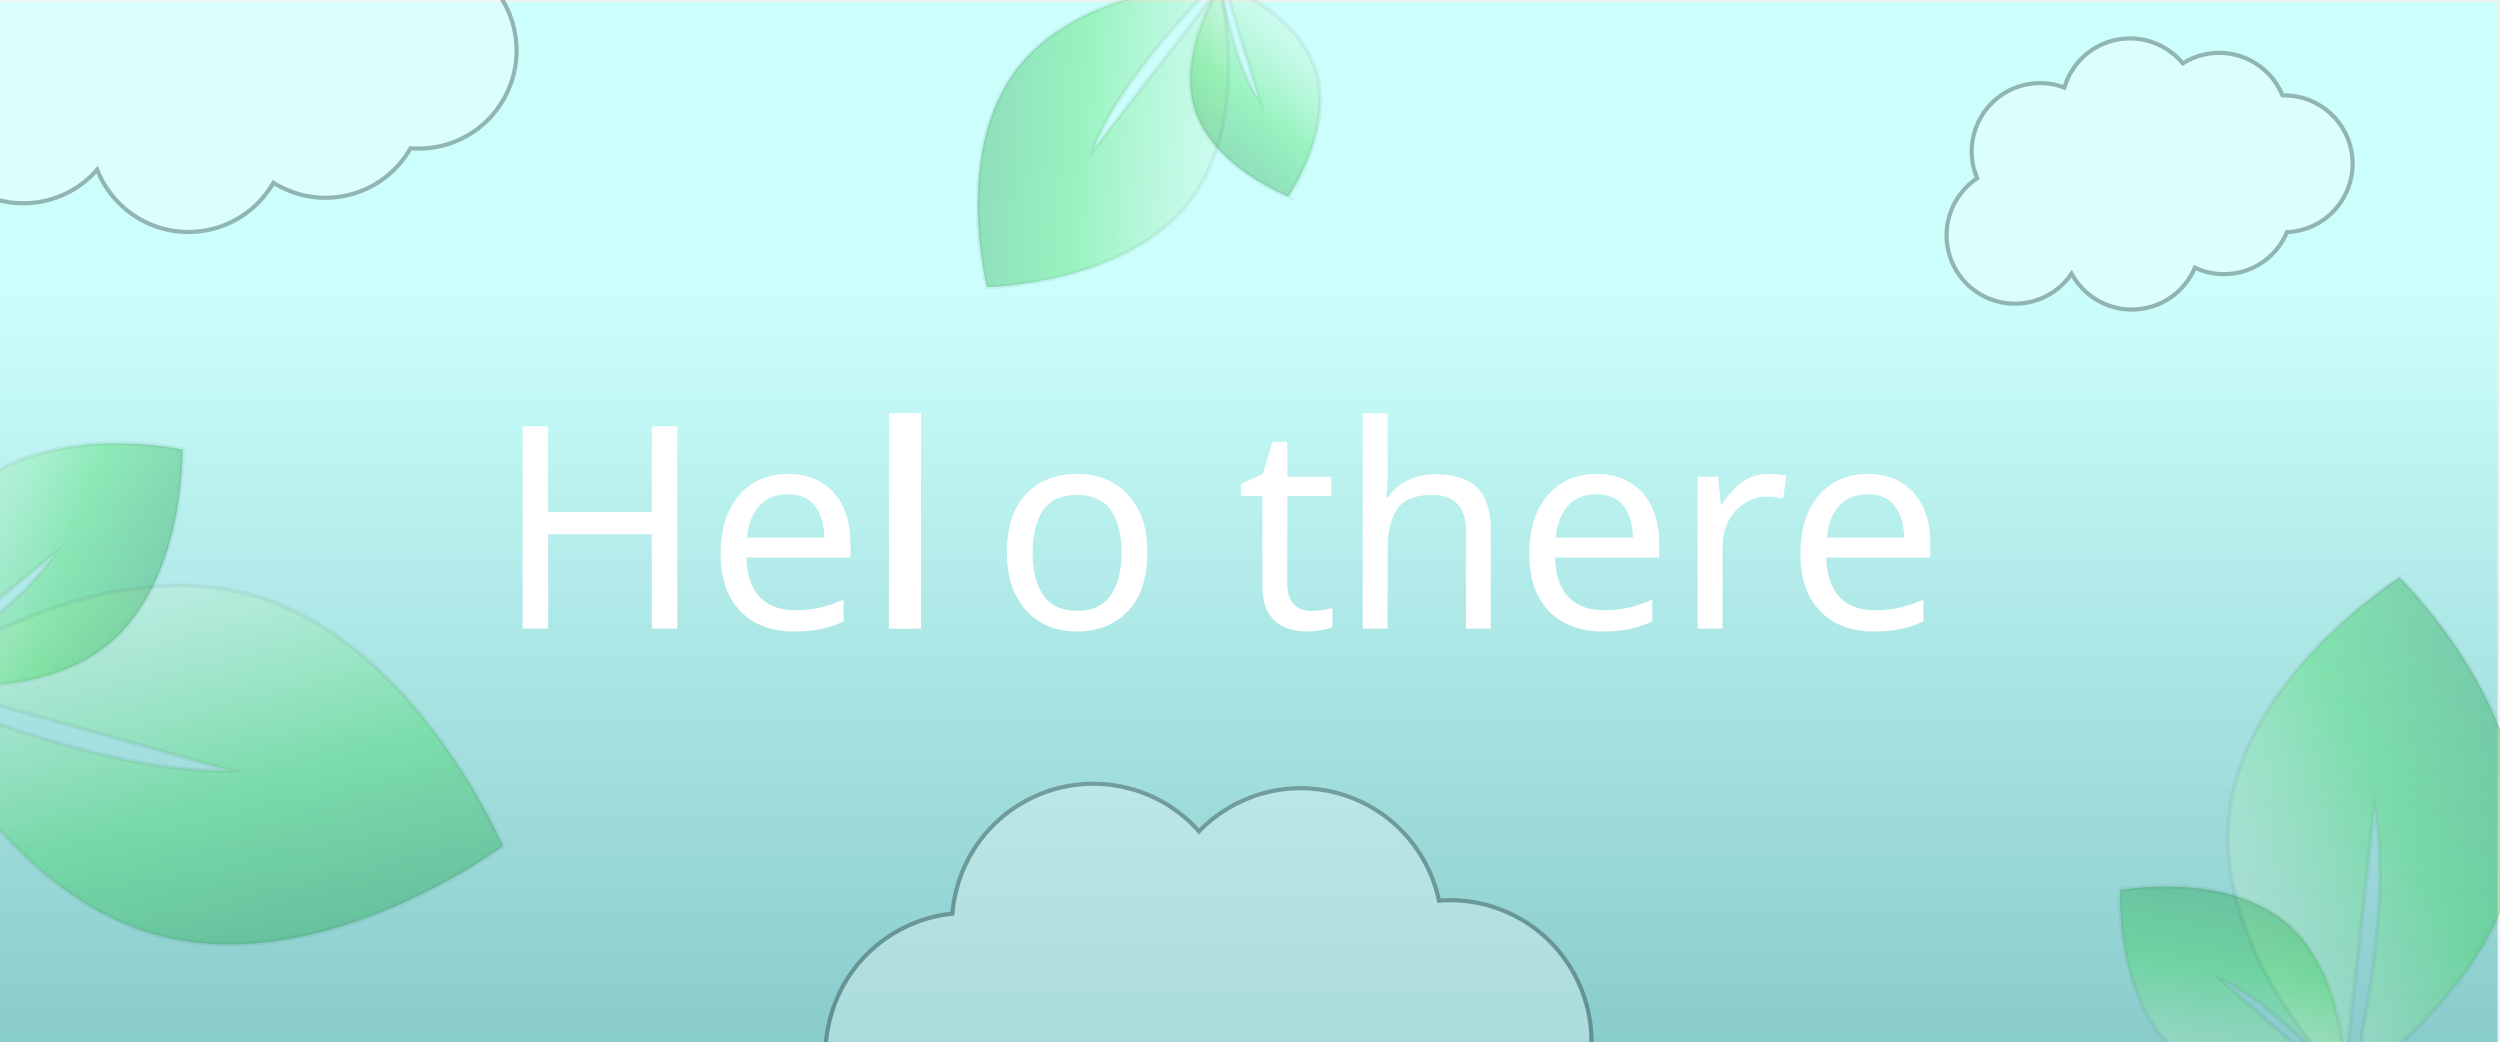
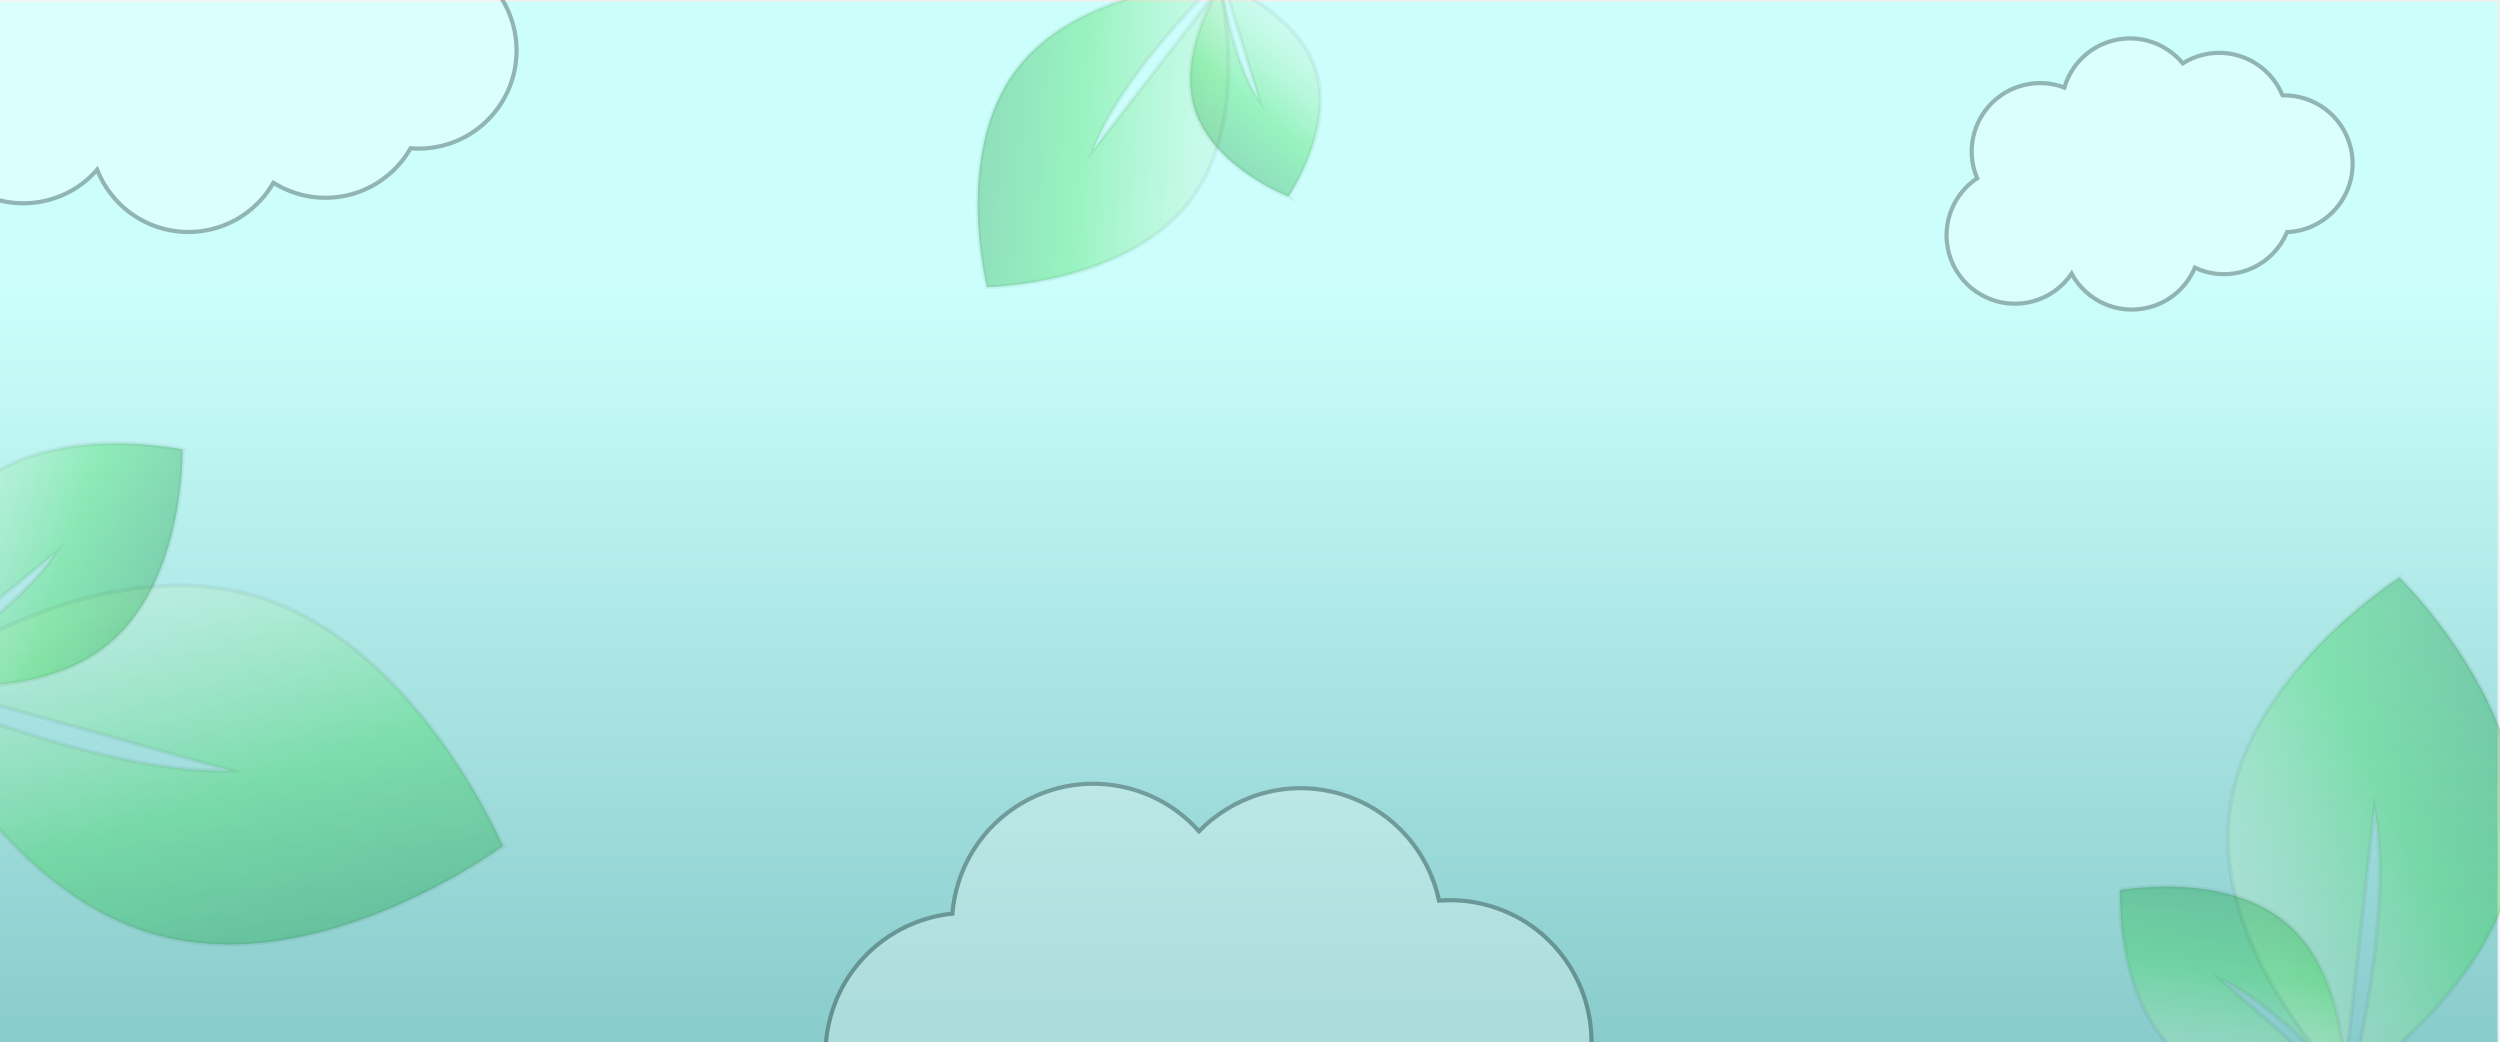
<svg xmlns="http://www.w3.org/2000/svg" xmlns:xlink="http://www.w3.org/1999/xlink" id="Layer_2" data-name="Layer 2" viewBox="0 0 600 250.06">
  <defs>
    <style>
      .cls-1 {
        fill: url(#linear-gradient);
      }

      .cls-1, .cls-2, .cls-3, .cls-4, .cls-5, .cls-6, .cls-7 {
        stroke-width: 0px;
      }

      .cls-2 {
-         fill: url(#linear-gradient-4);
+         fill: url(#linear-gradient-3);
      }

      .cls-2, .cls-3, .cls-4, .cls-5, .cls-6, .cls-7 {
        opacity: .3;
      }

      .cls-3 {
-         fill: url(#linear-gradient-7);
+         fill: url(#linear-gradient-6);
      }

      .cls-4 {
+         fill: url(#linear-gradient-4);
+       }
+ 
+       .cls-5 {
+         fill: url(#linear-gradient-5);
+       }
+ 
+       .cls-6 {
        fill: url(#linear-gradient-2);
      }

-       .cls-5 {
-         fill: url(#linear-gradient-6);
-       }
- 
-       .cls-6 {
-         fill: url(#linear-gradient-5);
-       }
- 
      .cls-8 {
+         fill: #fff;
        opacity: .29;
      }

      .cls-8, .cls-9 {
        stroke: #000;
        stroke-miterlimit: 10;
      }

-       .cls-8, .cls-10 {
-         fill: #fff;
-       }
- 
      .cls-9 {
        fill: none;
        opacity: .05;
      }

-       .cls-11 {
-         letter-spacing: -.03em;
-       }
- 
-       .cls-10 {
-         font-family: BeautifulEveryTime, 'Beautiful Every Time';
-         font-size: 68px;
-       }
- 
      .cls-7 {
-         fill: url(#linear-gradient-3);
+         fill: url(#linear-gradient-7);
      }
    </style>
    <linearGradient id="linear-gradient" x1="1108.01" y1="-366.58" x2="1358.08" y2="-366.58" gradientTransform="translate(-933.63 492.05)" gradientUnits="userSpaceOnUse">
      <stop offset=".27" stop-color="#ccfffc" />
      <stop offset="1" stop-color="#89cccc" />
    </linearGradient>
    <linearGradient id="linear-gradient-2" x1="522.2" y1="221.32" x2="599.64" y2="221.32" gradientTransform="translate(-30.09 262.56) rotate(-27.55)" gradientUnits="userSpaceOnUse">
      <stop offset="0" stop-color="#ccf2ce" />
      <stop offset=".07" stop-color="#c2f0c5" />
      <stop offset=".18" stop-color="#a9ecae" />
      <stop offset=".32" stop-color="#7fe588" />
      <stop offset=".49" stop-color="#46dc54" />
      <stop offset=".59" stop-color="#21d632" />
      <stop offset=".99" stop-color="#009623" />
    </linearGradient>
    <linearGradient id="linear-gradient-3" x1="444.53" y1="222.95" x2="489.79" y2="222.95" gradientTransform="translate(251.47 669.77) rotate(-82.21)" xlink:href="#linear-gradient-2" />
    <linearGradient id="linear-gradient-4" x1="436.73" y1="-7.09" x2="494.89" y2="-7.09" gradientTransform="translate(729.92 57.59) rotate(-176.04)" xlink:href="#linear-gradient-2" />
    <linearGradient id="linear-gradient-5" x1="591.94" y1="20.32" x2="625.92" y2="20.32" gradientTransform="translate(702.71 -436.73) rotate(129.3)" xlink:href="#linear-gradient-2" />
    <linearGradient id="linear-gradient-6" x1="40.89" y1="27.13" x2="135.08" y2="27.13" gradientTransform="translate(47.26 91.52) rotate(71.75)" xlink:href="#linear-gradient-2" />
    <linearGradient id="linear-gradient-7" x1="315.37" y1="-281.31" x2="370.41" y2="-281.31" gradientTransform="translate(-400.11 303.56) rotate(17.09)" xlink:href="#linear-gradient-2" />
  </defs>
  <rect class="cls-1" x="174.38" y="-174.53" width="250.06" height="600" transform="translate(424.88 -173.95) rotate(90)" />
-   <text class="cls-10" transform="translate(118.83 150.87)">
-     <tspan x="0" y="0">Hel</tspan>
-     <tspan class="cls-11" x="90.45" y="0">l</tspan>
-     <tspan x="119.07" y="0">o there</tspan>
-   </text>
  <path class="cls-8" d="M381.8,253.17c1.57-16.37-8.98-31.9-25.42-36.08-3.7-.94-7.41-1.22-11.02-.94-2.58-12.27-11.88-22.63-24.85-25.93-12.21-3.11-24.56.85-32.75,9.29-4.35-4.91-10.17-8.62-17.01-10.36-18.16-4.62-36.63,6.36-41.25,24.52-.47,1.87-.78,3.74-.93,5.6-13.76,1.42-25.81,11.22-29.41,25.4-4.62,18.16,6.36,36.63,24.52,41.25,8.56,2.18,17.19.89,24.41-2.99.18,14.99,10.35,28.59,25.57,32.47,10.89,2.77,21.89-.07,29.95-6.71,4.48,5.9,10.91,10.39,18.65,12.36,10.93,2.78,21.96-.09,30.02-6.77,1.94.92,3.99,1.67,6.15,2.21,18.16,4.62,36.63-6.36,41.25-24.52,4.02-15.82-3.79-31.87-17.87-38.8Z" />
  <path class="cls-8" d="M547.8,22.88c-3.01-7.37-11.02-11.65-19-9.75-1.8.43-3.45,1.14-4.93,2.07-3.86-4.68-10.18-7.03-16.48-5.53-5.93,1.41-10.33,5.88-11.94,11.34-2.97-1.13-6.3-1.41-9.62-.62-8.82,2.1-14.27,10.95-12.17,19.78.22.91.51,1.78.86,2.61-5.58,3.7-8.54,10.6-6.9,17.49,2.1,8.82,10.95,14.27,19.78,12.17,4.16-.99,7.57-3.48,9.79-6.76,3.44,6.39,10.86,9.93,18.25,8.17,5.29-1.26,9.36-4.95,11.33-9.6,3.25,1.52,7.01,2,10.77,1.11,5.31-1.26,9.39-4.97,11.34-9.65,1.04-.04,2.08-.18,3.13-.43,8.82-2.1,14.27-10.95,12.17-19.78-1.83-7.68-8.78-12.8-16.37-12.61Z" />
  <path class="cls-8" d="M102.75-11.26c-2.99-11-13.62-18.49-25.31-17.18-2.63.29-5.11,1.02-7.37,2.08-4.67-7.33-13.24-11.77-22.46-10.74-8.68.97-15.72,6.55-18.96,14.03-4.02-2.12-8.7-3.1-13.57-2.56C2.18-24.18-7.12-12.54-5.67.36c.15,1.33.41,2.61.76,3.86-8.57,4.28-13.99,13.58-12.86,23.66,1.44,12.91,13.08,22.2,25.99,20.76,6.09-.68,11.37-3.63,15.1-7.91,3.78,9.68,13.7,16.01,24.52,14.8,7.74-.87,14.18-5.4,17.78-11.67,4.35,2.73,9.61,4.07,15.11,3.46,7.76-.87,14.22-5.43,17.81-11.73,1.48.12,3,.1,4.53-.07,12.91-1.44,22.2-13.08,20.76-25.99-1.26-11.24-10.25-19.74-21.07-20.79Z" />
-   <path class="cls-4" d="M575.88,138.58s-37.45,23.66-40.9,57.25c-3.11,30.27,22.45,58.27,27.52,63.5l7.37-65.24c3.75,19.02-1.34,47.79-5.29,65.31,6.45-4.4,36.61-26.47,39.69-56.44,3.45-33.58-28.39-64.37-28.39-64.37Z" />
-   <path class="cls-7" d="M508.87,213.61s-1.38,25.85,13.46,38.84c13.38,11.72,35.36,9,39.57,8.35l-28.6-25.56c10.33,4.64,22.32,16.79,29.34,24.6.08-4.56-.24-26.39-13.49-37.99-14.84-13-40.28-8.23-40.28-8.23Z" />
+   <path class="cls-6" d="M575.88,138.58s-37.45,23.66-40.9,57.25c-3.11,30.27,22.45,58.27,27.52,63.5l7.37-65.24c3.75,19.02-1.34,47.79-5.29,65.31,6.45-4.4,36.61-26.47,39.69-56.44,3.45-33.58-28.39-64.37-28.39-64.37Z" />
+   <path class="cls-2" d="M508.87,213.61s-1.38,25.85,13.46,38.84c13.38,11.72,35.36,9,39.57,8.35l-28.6-25.56c10.33,4.64,22.32,16.79,29.34,24.6.08-4.56-.24-26.39-13.49-37.99-14.84-13-40.28-8.23-40.28-8.23Z" />
  <path class="cls-9" d="M575.88,138.58s-37.45,23.66-40.9,57.25c-3.11,30.27,22.45,58.27,27.52,63.5l7.37-65.24c3.75,19.02-1.34,47.79-5.29,65.31,6.45-4.4,36.61-26.47,39.69-56.44,3.45-33.58-28.39-64.37-28.39-64.37Z" />
  <path class="cls-9" d="M508.87,213.61s-1.38,25.85,13.46,38.84c13.38,11.72,35.36,9,39.57,8.35l-28.6-25.56c10.33,4.64,22.32,16.79,29.34,24.6.08-4.56-.24-26.39-13.49-37.99-14.84-13-40.28-8.23-40.28-8.23Z" />
-   <path class="cls-2" d="M236.87,68.93s33.26-.45,48.65-20.6c13.87-18.16,8.5-46.11,7.3-51.45l-30.32,38.87c5.06-13.65,19.62-30.06,29.02-39.73-5.85.28-33.82,2.58-47.56,20.56-15.39,20.14-7.09,52.35-7.09,52.35Z" />
-   <path class="cls-6" d="M309.22,47.2s11.03-16,6.63-30.15c-3.96-12.75-19.1-19.64-22.05-20.87l8.28,27.59c-4.79-7.03-7.7-19.51-9.13-27.26-1.84,2.89-10.2,16.99-6.28,29.62,4.4,14.15,22.56,21.08,22.56,21.08Z" />
+   <path class="cls-4" d="M236.87,68.93s33.26-.45,48.65-20.6c13.87-18.16,8.5-46.11,7.3-51.45l-30.32,38.87c5.06-13.65,19.62-30.06,29.02-39.73-5.85.28-33.82,2.58-47.56,20.56-15.39,20.14-7.09,52.35-7.09,52.35Z" />
+   <path class="cls-5" d="M309.22,47.2s11.03-16,6.63-30.15c-3.96-12.75-19.1-19.64-22.05-20.87l8.28,27.59c-4.79-7.03-7.7-19.51-9.13-27.26-1.84,2.89-10.2,16.99-6.28,29.62,4.4,14.15,22.56,21.08,22.56,21.08Z" />
  <path class="cls-9" d="M236.87,68.93s33.26-.45,48.65-20.6c13.87-18.16,8.5-46.11,7.3-51.45l-30.32,38.87c5.06-13.65,19.62-30.06,29.02-39.73-5.85.28-33.82,2.58-47.56,20.56-15.39,20.14-7.09,52.35-7.09,52.35Z" />
  <path class="cls-9" d="M309.22,47.2s11.03-16,6.63-30.15c-3.96-12.75-19.1-19.64-22.05-20.87l8.28,27.59c-4.79-7.03-7.7-19.51-9.13-27.26-1.84,2.89-10.2,16.99-6.28,29.62,4.4,14.15,22.56,21.08,22.56,21.08Z" />
-   <path class="cls-5" d="M120.71,203.06s-21.04-49.59-60.67-60.34c-35.72-9.69-74.34,15.49-81.62,20.55l76.85,21.67c-23.56.76-57.09-11.01-77.34-19.19,4.01,8.6,24.57,49.14,59.94,58.73,39.63,10.75,82.84-21.42,82.84-21.42Z" />
-   <path class="cls-3" d="M43.84,107.88s-30.75-6.74-49.27,8.52c-16.69,13.75-17.75,40.67-17.79,45.85l36.3-29.3c-7.6,11.49-24.54,23.49-35.29,30.38,5.46,1,31.72,4.9,48.25-8.72,18.52-15.26,17.79-46.72,17.79-46.72Z" />
+   <path class="cls-3" d="M120.71,203.06s-21.04-49.59-60.67-60.34c-35.72-9.69-74.34,15.49-81.62,20.55l76.85,21.67c-23.56.76-57.09-11.01-77.34-19.19,4.01,8.6,24.57,49.14,59.94,58.73,39.63,10.75,82.84-21.42,82.84-21.42Z" />
+   <path class="cls-7" d="M43.84,107.88s-30.75-6.74-49.27,8.52c-16.69,13.75-17.75,40.67-17.79,45.85l36.3-29.3c-7.6,11.49-24.54,23.49-35.29,30.38,5.46,1,31.72,4.9,48.25-8.72,18.52-15.26,17.79-46.72,17.79-46.72Z" />
  <path class="cls-9" d="M120.71,203.06s-21.04-49.59-60.67-60.34c-35.72-9.69-74.34,15.49-81.62,20.55l76.85,21.67c-23.56.76-57.09-11.01-77.34-19.19,4.01,8.6,24.57,49.14,59.94,58.73,39.63,10.75,82.84-21.42,82.84-21.42Z" />
  <path class="cls-9" d="M43.84,107.88s-30.75-6.74-49.27,8.52c-16.69,13.75-17.75,40.67-17.79,45.85l36.3-29.3c-7.6,11.49-24.54,23.49-35.29,30.38,5.46,1,31.72,4.9,48.25-8.72,18.52-15.26,17.79-46.72,17.79-46.72Z" />
</svg>
